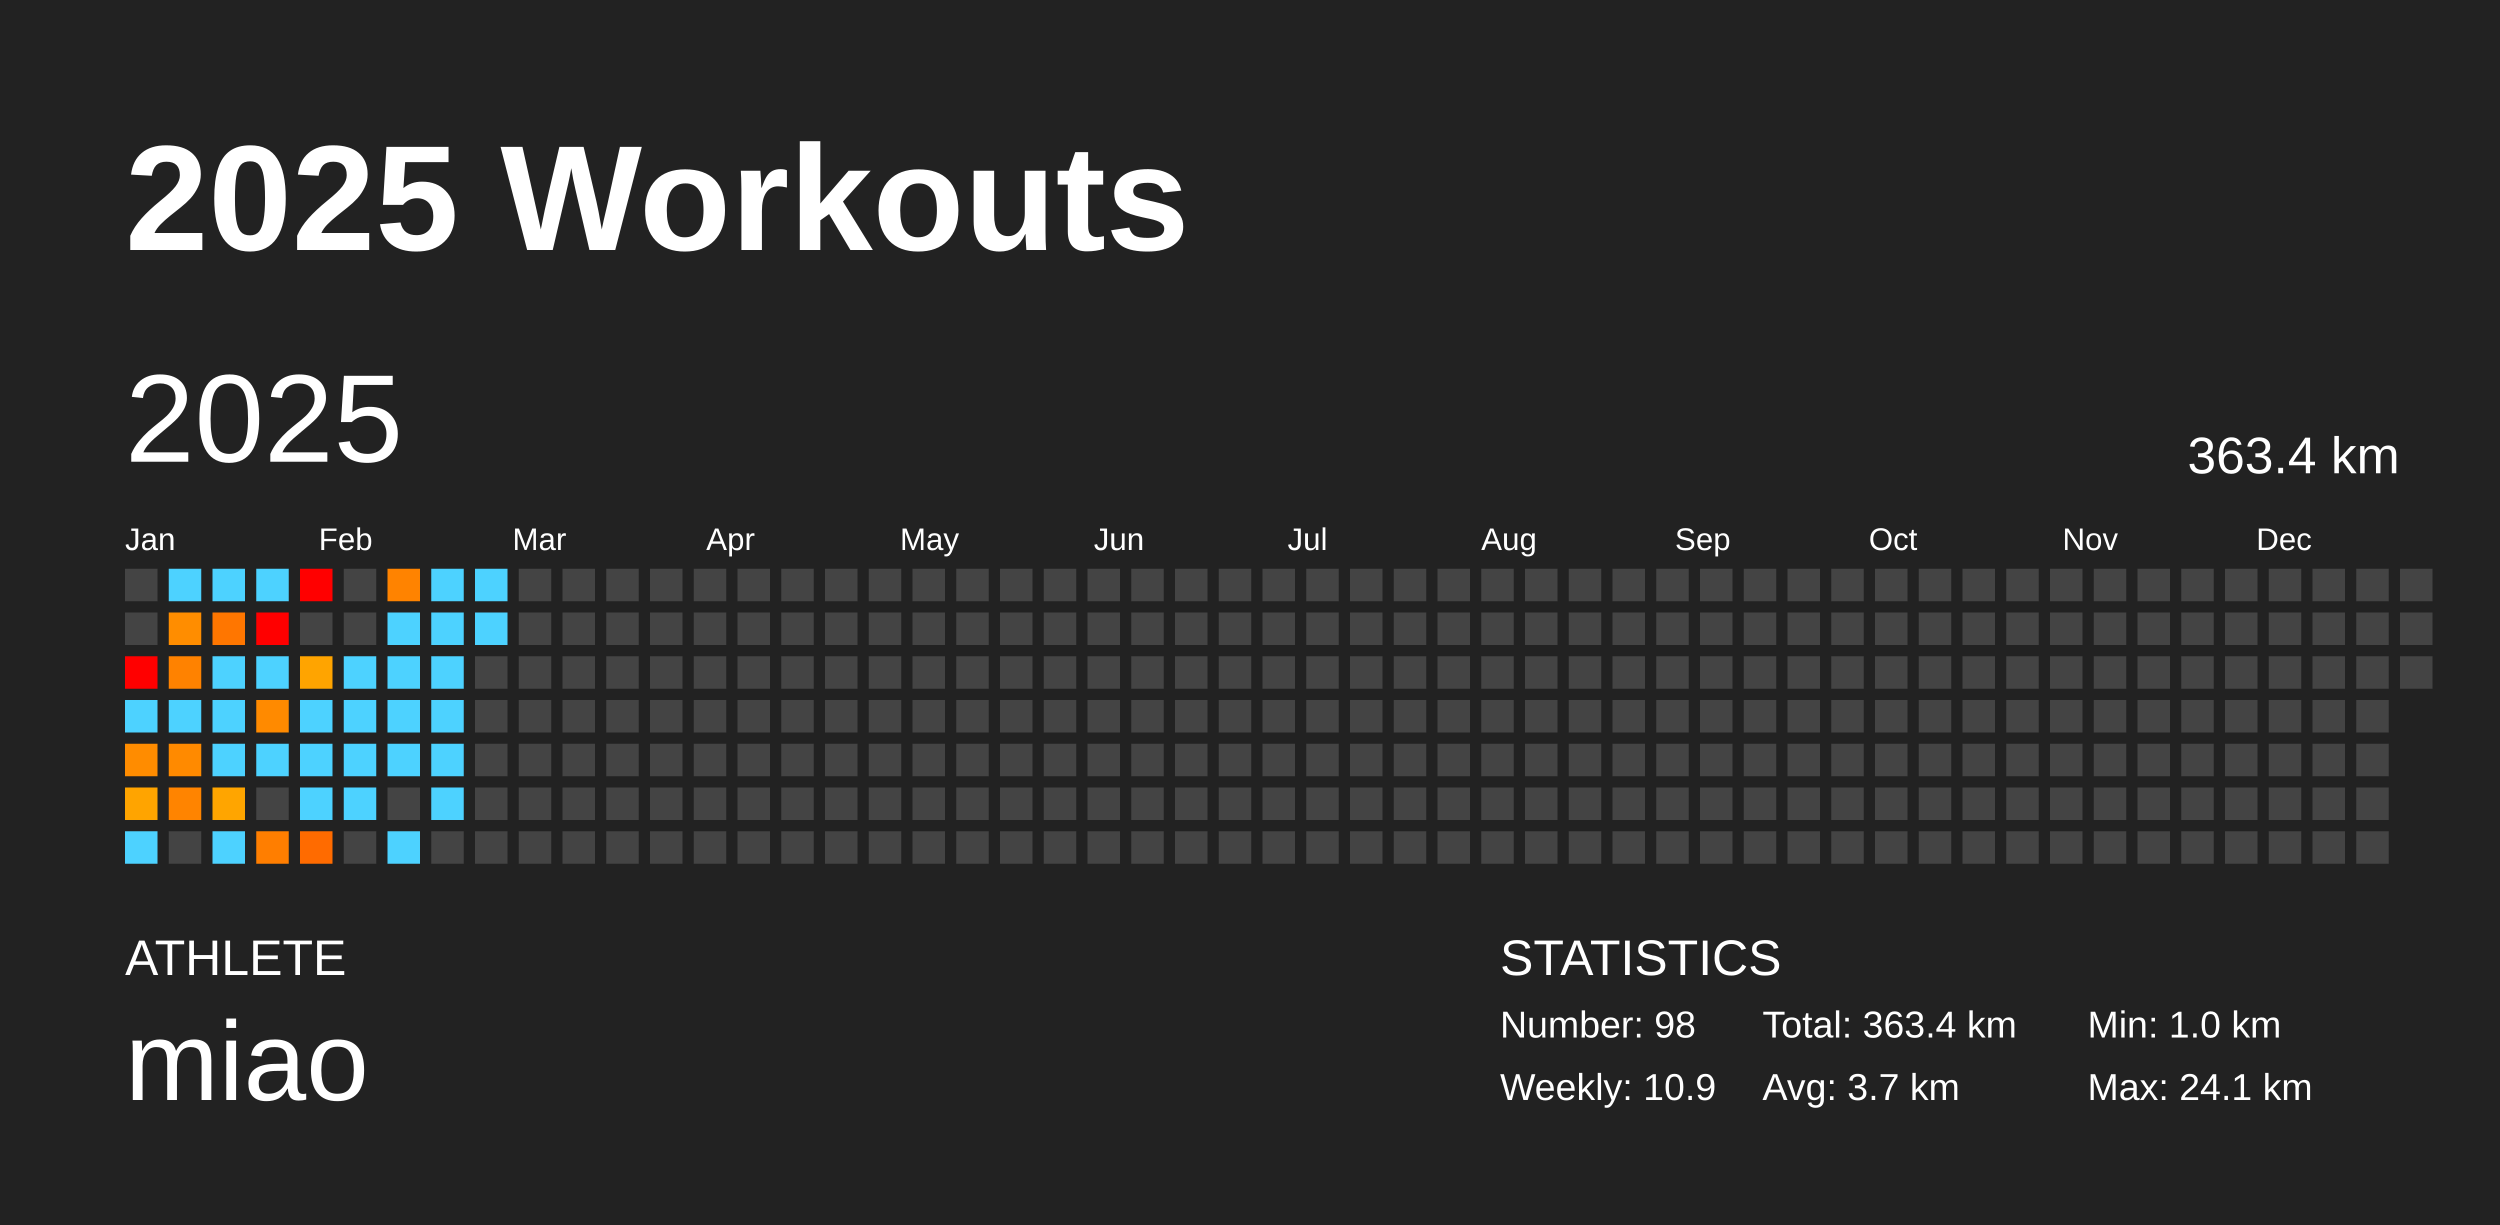
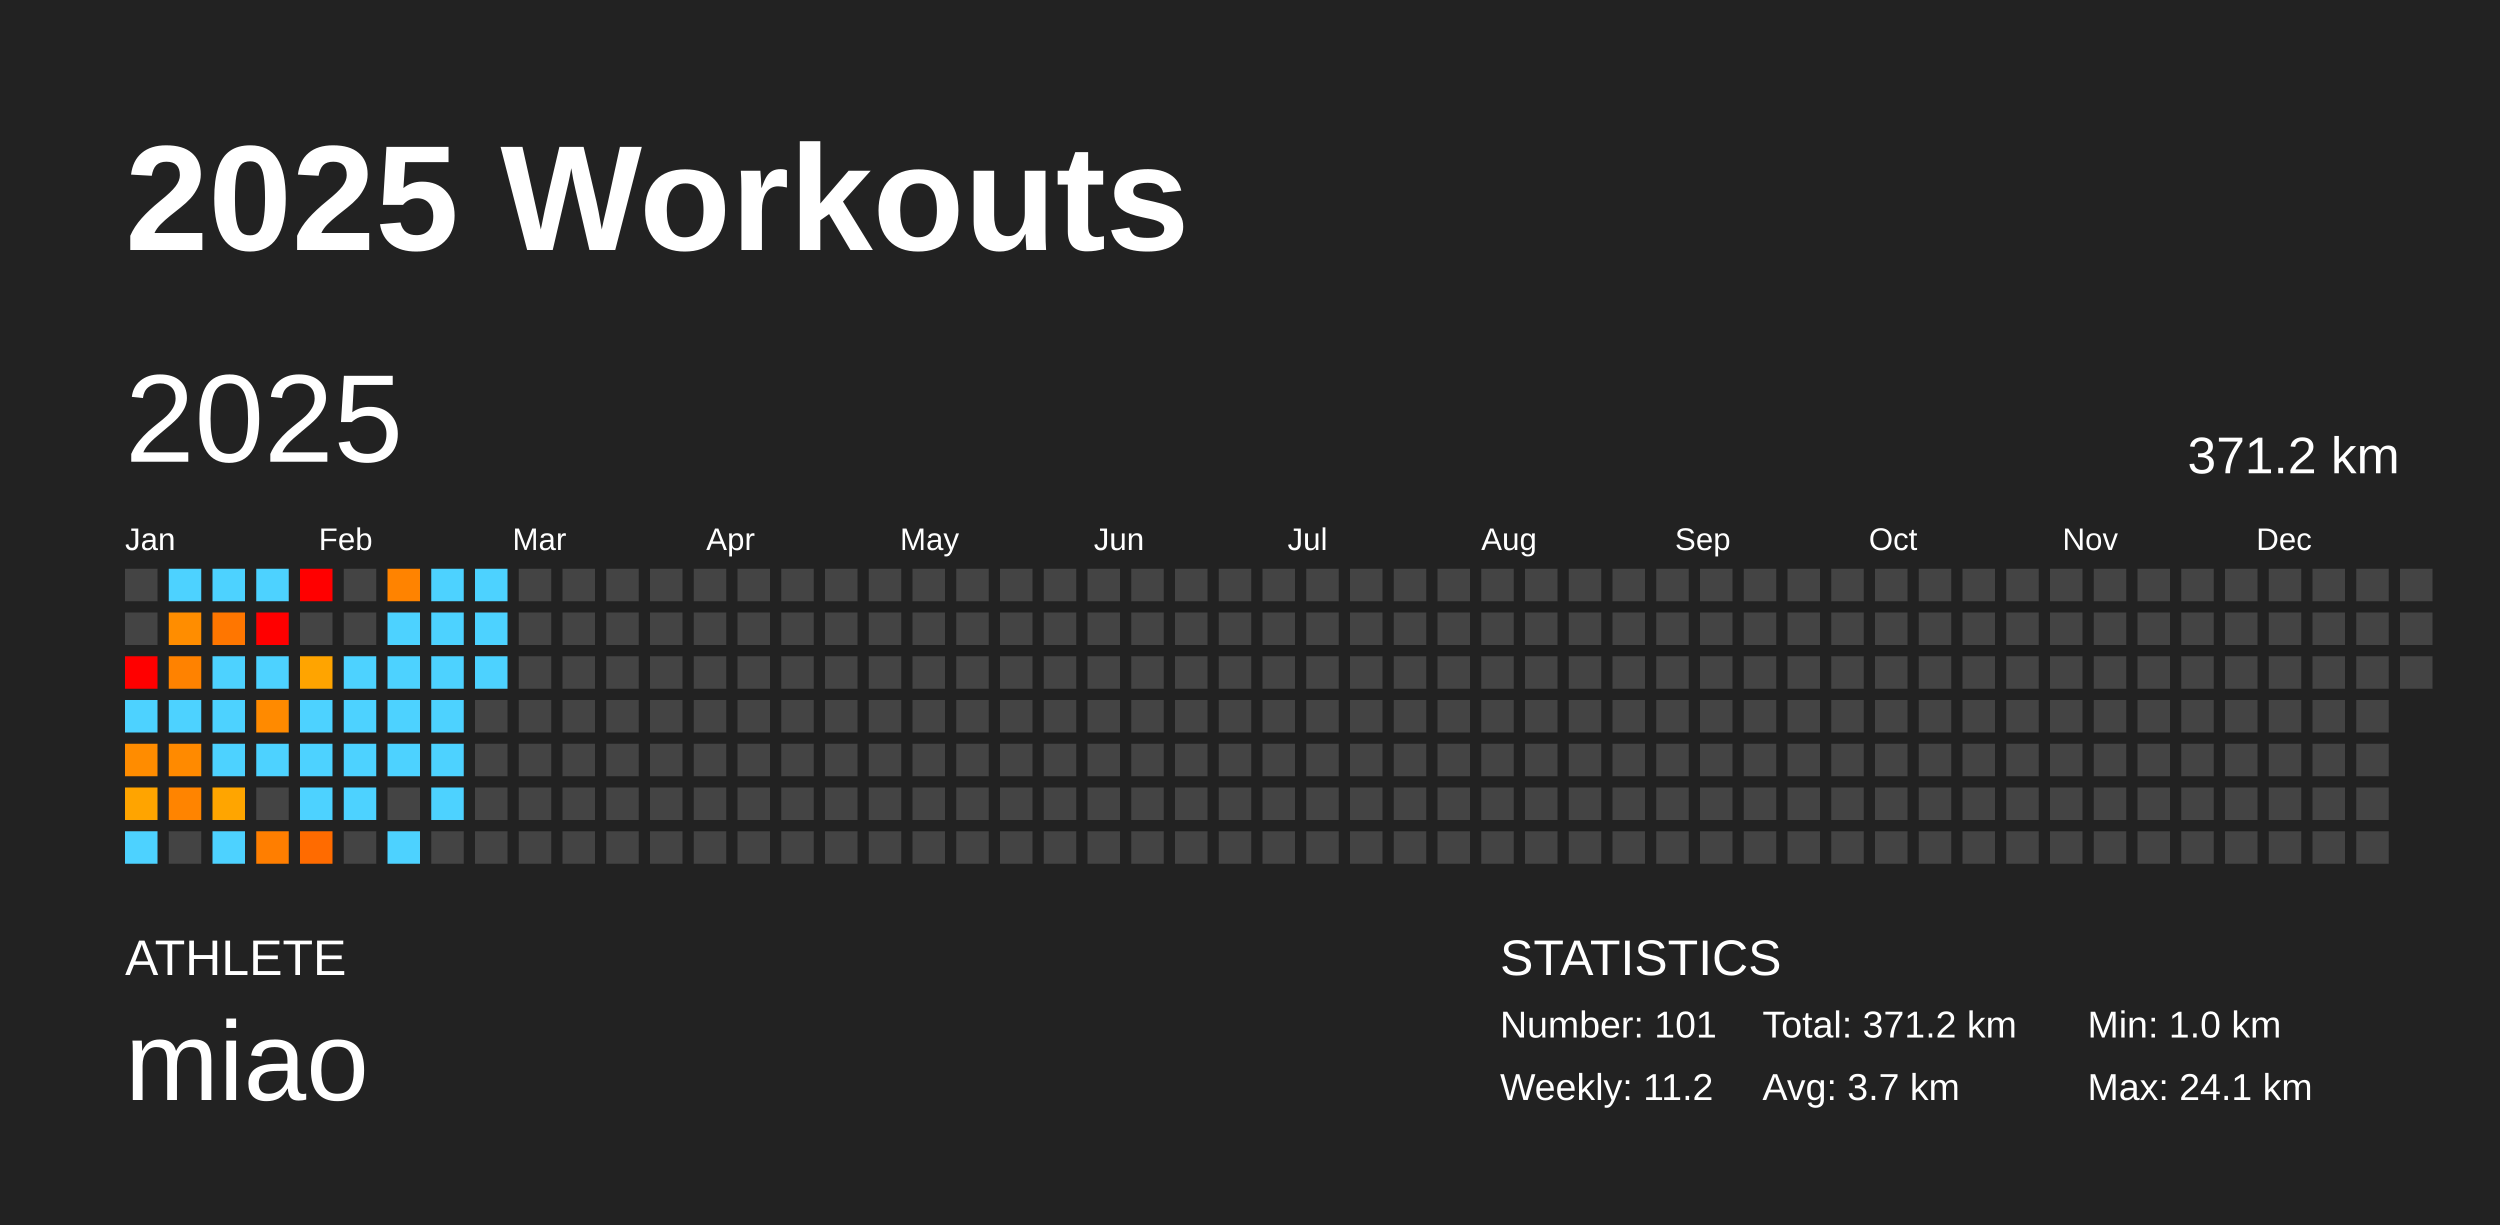
<svg xmlns="http://www.w3.org/2000/svg" baseProfile="full" height="98mm" version="1.1" viewBox="0,0,200,98" width="200mm">
  <defs />
  <rect fill="#222222" height="98" width="200" x="0" y="0" />
  <text fill="#FFFFFF" style="font-size:12px; font-family:Arial; font-weight:bold;" x="10" y="20">2025 Workouts</text>
  <text fill="#FFFFFF" style="font-size:4px; font-family:Arial" x="10" y="78">ATHLETE</text>
  <text fill="#FFFFFF" style="font-size:9px; font-family:Arial" x="10" y="88">miao</text>
  <text fill="#FFFFFF" style="font-size:4px; font-family:Arial" x="120" y="78">STATISTICS</text>
-   <text fill="#FFFFFF" style="font-size:3px; font-family:Arial" x="120" y="83">Number: 98</text>
-   <text fill="#FFFFFF" style="font-size:3px; font-family:Arial" x="120" y="88">Weekly: 10.9</text>
-   <text fill="#FFFFFF" style="font-size:3px; font-family:Arial" x="141" y="83">Total: 363.4 km</text>
+   <text fill="#FFFFFF" style="font-size:3px; font-family:Arial" x="120" y="83">Number: 101</text>
+   <text fill="#FFFFFF" style="font-size:3px; font-family:Arial" x="120" y="88">Weekly: 11.2</text>
+   <text fill="#FFFFFF" style="font-size:3px; font-family:Arial" x="141" y="83">Total: 371.2 km</text>
  <text fill="#FFFFFF" style="font-size:3px; font-family:Arial" x="141" y="88">Avg: 3.7 km</text>
  <text fill="#FFFFFF" style="font-size:3px; font-family:Arial" x="167" y="83">Min: 1.0 km</text>
  <text fill="#FFFFFF" style="font-size:3px; font-family:Arial" x="167" y="88">Max: 24.1 km</text>
  <text dominant-baseline="hanging" fill="#FFFFFF" style="font-size:10.0px; font-family:Arial;" x="10" y="30">2025</text>
-   <text dominant-baseline="hanging" fill="#FFFFFF" style="font-size:4.125px; font-family:Arial;" x="175" y="35">363.4 km</text>
+   <text dominant-baseline="hanging" fill="#FFFFFF" style="font-size:4.125px; font-family:Arial;" x="175" y="35">371.2 km</text>
  <text fill="#FFFFFF" style="font-size:2.5px; font-family:Arial" x="10.0" y="44">Jan</text>
  <text fill="#FFFFFF" style="font-size:2.5px; font-family:Arial" x="25.5" y="44">Feb</text>
  <text fill="#FFFFFF" style="font-size:2.5px; font-family:Arial" x="41.0" y="44">Mar</text>
  <text fill="#FFFFFF" style="font-size:2.5px; font-family:Arial" x="56.5" y="44">Apr</text>
  <text fill="#FFFFFF" style="font-size:2.5px; font-family:Arial" x="72.0" y="44">May</text>
  <text fill="#FFFFFF" style="font-size:2.5px; font-family:Arial" x="87.5" y="44">Jun</text>
  <text fill="#FFFFFF" style="font-size:2.5px; font-family:Arial" x="103.0" y="44">Jul</text>
  <text fill="#FFFFFF" style="font-size:2.5px; font-family:Arial" x="118.5" y="44">Aug</text>
  <text fill="#FFFFFF" style="font-size:2.5px; font-family:Arial" x="134.0" y="44">Sep</text>
  <text fill="#FFFFFF" style="font-size:2.5px; font-family:Arial" x="149.5" y="44">Oct</text>
  <text fill="#FFFFFF" style="font-size:2.5px; font-family:Arial" x="165.0" y="44">Nov</text>
  <text fill="#FFFFFF" style="font-size:2.5px; font-family:Arial" x="180.5" y="44">Dec</text>
  <rect fill="#444444" height="2.6" width="2.6" x="10.0" y="45.5" />
  <rect fill="#444444" height="2.6" width="2.6" x="10.0" y="49.0" />
  <rect fill="red" height="2.6" width="2.6" x="10.0" y="52.5" />
  <rect fill="#4dd2ff" height="2.6" width="2.6" x="10.0" y="56.0" />
  <rect fill="#ff8c00" height="2.6" width="2.6" x="10.0" y="59.5" />
  <rect fill="#ffa400" height="2.6" width="2.6" x="10.0" y="63.0" />
  <rect fill="#4dd2ff" height="2.6" width="2.6" x="10.0" y="66.5" />
  <rect fill="#4dd2ff" height="2.6" width="2.6" x="13.5" y="45.5" />
  <rect fill="#ff8d00" height="2.6" width="2.6" x="13.5" y="49.0" />
  <rect fill="#ff8200" height="2.6" width="2.6" x="13.5" y="52.5" />
  <rect fill="#4dd2ff" height="2.6" width="2.6" x="13.5" y="56.0" />
  <rect fill="#ff8a00" height="2.6" width="2.6" x="13.5" y="59.5" />
  <rect fill="#ff8400" height="2.6" width="2.6" x="13.5" y="63.0" />
  <rect fill="#444444" height="2.6" width="2.6" x="13.5" y="66.5" />
  <rect fill="#4dd2ff" height="2.6" width="2.6" x="17.0" y="45.5" />
  <rect fill="#ff7600" height="2.6" width="2.6" x="17.0" y="49.0" />
  <rect fill="#4dd2ff" height="2.6" width="2.6" x="17.0" y="52.5" />
  <rect fill="#4dd2ff" height="2.6" width="2.6" x="17.0" y="56.0" />
  <rect fill="#4dd2ff" height="2.6" width="2.6" x="17.0" y="59.5" />
  <rect fill="#ffa500" height="2.6" width="2.6" x="17.0" y="63.0" />
  <rect fill="#4dd2ff" height="2.6" width="2.6" x="17.0" y="66.5" />
  <rect fill="#4dd2ff" height="2.6" width="2.6" x="20.5" y="45.5" />
  <rect fill="red" height="2.6" width="2.6" x="20.5" y="49.0" />
  <rect fill="#4dd2ff" height="2.6" width="2.6" x="20.5" y="52.5" />
  <rect fill="#ff8a00" height="2.6" width="2.6" x="20.5" y="56.0" />
  <rect fill="#4dd2ff" height="2.6" width="2.6" x="20.5" y="59.5" />
  <rect fill="#444444" height="2.6" width="2.6" x="20.5" y="63.0" />
  <rect fill="#ff7e00" height="2.6" width="2.6" x="20.5" y="66.5" />
  <rect fill="red" height="2.6" width="2.6" x="24.0" y="45.5" />
  <rect fill="#444444" height="2.6" width="2.6" x="24.0" y="49.0" />
  <rect fill="#ffa400" height="2.6" width="2.6" x="24.0" y="52.5" />
  <rect fill="#4dd2ff" height="2.6" width="2.6" x="24.0" y="56.0" />
  <rect fill="#4dd2ff" height="2.6" width="2.6" x="24.0" y="59.5" />
  <rect fill="#4dd2ff" height="2.6" width="2.6" x="24.0" y="63.0" />
  <rect fill="#ff6b00" height="2.6" width="2.6" x="24.0" y="66.5" />
  <rect fill="#444444" height="2.6" width="2.6" x="27.5" y="45.5" />
  <rect fill="#444444" height="2.6" width="2.6" x="27.5" y="49.0" />
  <rect fill="#4dd2ff" height="2.6" width="2.6" x="27.5" y="52.5" />
  <rect fill="#4dd2ff" height="2.6" width="2.6" x="27.5" y="56.0" />
  <rect fill="#4dd2ff" height="2.6" width="2.6" x="27.5" y="59.5" />
  <rect fill="#4dd2ff" height="2.6" width="2.6" x="27.5" y="63.0" />
  <rect fill="#444444" height="2.6" width="2.6" x="27.5" y="66.5" />
  <rect fill="#ff8300" height="2.6" width="2.6" x="31.0" y="45.5" />
  <rect fill="#4dd2ff" height="2.6" width="2.6" x="31.0" y="49.0" />
  <rect fill="#4dd2ff" height="2.6" width="2.6" x="31.0" y="52.5" />
  <rect fill="#4dd2ff" height="2.6" width="2.6" x="31.0" y="56.0" />
  <rect fill="#4dd2ff" height="2.6" width="2.6" x="31.0" y="59.5" />
  <rect fill="#444444" height="2.6" width="2.6" x="31.0" y="63.0" />
  <rect fill="#4dd2ff" height="2.6" width="2.6" x="31.0" y="66.5" />
  <rect fill="#4dd2ff" height="2.6" width="2.6" x="34.5" y="45.5" />
  <rect fill="#4dd2ff" height="2.6" width="2.6" x="34.5" y="49.0" />
  <rect fill="#4dd2ff" height="2.6" width="2.6" x="34.5" y="52.5" />
  <rect fill="#4dd2ff" height="2.6" width="2.6" x="34.5" y="56.0" />
  <rect fill="#4dd2ff" height="2.6" width="2.6" x="34.5" y="59.5" />
  <rect fill="#4dd2ff" height="2.6" width="2.6" x="34.5" y="63.0" />
  <rect fill="#444444" height="2.6" width="2.6" x="34.5" y="66.5" />
  <rect fill="#4dd2ff" height="2.6" width="2.6" x="38.0" y="45.5" />
  <rect fill="#4dd2ff" height="2.6" width="2.6" x="38.0" y="49.0" />
-   <rect fill="#444444" height="2.6" width="2.6" x="38.0" y="52.5" />
+   <rect fill="#4dd2ff" height="2.6" width="2.6" x="38.0" y="52.5" />
  <rect fill="#444444" height="2.6" width="2.6" x="38.0" y="56.0" />
  <rect fill="#444444" height="2.6" width="2.6" x="38.0" y="59.5" />
  <rect fill="#444444" height="2.6" width="2.6" x="38.0" y="63.0" />
  <rect fill="#444444" height="2.6" width="2.6" x="38.0" y="66.5" />
  <rect fill="#444444" height="2.6" width="2.6" x="41.5" y="45.5" />
  <rect fill="#444444" height="2.6" width="2.6" x="41.5" y="49.0" />
  <rect fill="#444444" height="2.6" width="2.6" x="41.5" y="52.5" />
  <rect fill="#444444" height="2.6" width="2.6" x="41.5" y="56.0" />
  <rect fill="#444444" height="2.6" width="2.6" x="41.5" y="59.5" />
  <rect fill="#444444" height="2.6" width="2.6" x="41.5" y="63.0" />
  <rect fill="#444444" height="2.6" width="2.6" x="41.5" y="66.5" />
  <rect fill="#444444" height="2.6" width="2.6" x="45.0" y="45.5" />
  <rect fill="#444444" height="2.6" width="2.6" x="45.0" y="49.0" />
  <rect fill="#444444" height="2.6" width="2.6" x="45.0" y="52.5" />
  <rect fill="#444444" height="2.6" width="2.6" x="45.0" y="56.0" />
  <rect fill="#444444" height="2.6" width="2.6" x="45.0" y="59.5" />
  <rect fill="#444444" height="2.6" width="2.6" x="45.0" y="63.0" />
  <rect fill="#444444" height="2.6" width="2.6" x="45.0" y="66.5" />
  <rect fill="#444444" height="2.6" width="2.6" x="48.5" y="45.5" />
  <rect fill="#444444" height="2.6" width="2.6" x="48.5" y="49.0" />
  <rect fill="#444444" height="2.6" width="2.6" x="48.5" y="52.5" />
  <rect fill="#444444" height="2.6" width="2.6" x="48.5" y="56.0" />
  <rect fill="#444444" height="2.6" width="2.6" x="48.5" y="59.5" />
  <rect fill="#444444" height="2.6" width="2.6" x="48.5" y="63.0" />
  <rect fill="#444444" height="2.6" width="2.6" x="48.5" y="66.5" />
  <rect fill="#444444" height="2.6" width="2.6" x="52.0" y="45.5" />
  <rect fill="#444444" height="2.6" width="2.6" x="52.0" y="49.0" />
  <rect fill="#444444" height="2.6" width="2.6" x="52.0" y="52.5" />
  <rect fill="#444444" height="2.6" width="2.6" x="52.0" y="56.0" />
  <rect fill="#444444" height="2.6" width="2.6" x="52.0" y="59.5" />
  <rect fill="#444444" height="2.6" width="2.6" x="52.0" y="63.0" />
  <rect fill="#444444" height="2.6" width="2.6" x="52.0" y="66.5" />
  <rect fill="#444444" height="2.6" width="2.6" x="55.5" y="45.5" />
  <rect fill="#444444" height="2.6" width="2.6" x="55.5" y="49.0" />
  <rect fill="#444444" height="2.6" width="2.6" x="55.5" y="52.5" />
  <rect fill="#444444" height="2.6" width="2.6" x="55.5" y="56.0" />
  <rect fill="#444444" height="2.6" width="2.6" x="55.5" y="59.5" />
  <rect fill="#444444" height="2.6" width="2.6" x="55.5" y="63.0" />
  <rect fill="#444444" height="2.6" width="2.6" x="55.5" y="66.5" />
  <rect fill="#444444" height="2.6" width="2.6" x="59.0" y="45.5" />
  <rect fill="#444444" height="2.6" width="2.6" x="59.0" y="49.0" />
  <rect fill="#444444" height="2.6" width="2.6" x="59.0" y="52.5" />
  <rect fill="#444444" height="2.6" width="2.6" x="59.0" y="56.0" />
  <rect fill="#444444" height="2.6" width="2.6" x="59.0" y="59.5" />
  <rect fill="#444444" height="2.6" width="2.6" x="59.0" y="63.0" />
  <rect fill="#444444" height="2.6" width="2.6" x="59.0" y="66.5" />
  <rect fill="#444444" height="2.6" width="2.6" x="62.5" y="45.5" />
  <rect fill="#444444" height="2.6" width="2.6" x="62.5" y="49.0" />
  <rect fill="#444444" height="2.6" width="2.6" x="62.5" y="52.5" />
  <rect fill="#444444" height="2.6" width="2.6" x="62.5" y="56.0" />
  <rect fill="#444444" height="2.6" width="2.6" x="62.5" y="59.5" />
  <rect fill="#444444" height="2.6" width="2.6" x="62.5" y="63.0" />
  <rect fill="#444444" height="2.6" width="2.6" x="62.5" y="66.5" />
  <rect fill="#444444" height="2.6" width="2.6" x="66.0" y="45.5" />
  <rect fill="#444444" height="2.6" width="2.6" x="66.0" y="49.0" />
  <rect fill="#444444" height="2.6" width="2.6" x="66.0" y="52.5" />
  <rect fill="#444444" height="2.6" width="2.6" x="66.0" y="56.0" />
  <rect fill="#444444" height="2.6" width="2.6" x="66.0" y="59.5" />
  <rect fill="#444444" height="2.6" width="2.6" x="66.0" y="63.0" />
  <rect fill="#444444" height="2.6" width="2.6" x="66.0" y="66.5" />
  <rect fill="#444444" height="2.6" width="2.6" x="69.5" y="45.5" />
  <rect fill="#444444" height="2.6" width="2.6" x="69.5" y="49.0" />
  <rect fill="#444444" height="2.6" width="2.6" x="69.5" y="52.5" />
  <rect fill="#444444" height="2.6" width="2.6" x="69.5" y="56.0" />
  <rect fill="#444444" height="2.6" width="2.6" x="69.5" y="59.5" />
  <rect fill="#444444" height="2.6" width="2.6" x="69.5" y="63.0" />
  <rect fill="#444444" height="2.6" width="2.6" x="69.5" y="66.5" />
  <rect fill="#444444" height="2.6" width="2.6" x="73.0" y="45.5" />
  <rect fill="#444444" height="2.6" width="2.6" x="73.0" y="49.0" />
  <rect fill="#444444" height="2.6" width="2.6" x="73.0" y="52.5" />
  <rect fill="#444444" height="2.6" width="2.6" x="73.0" y="56.0" />
  <rect fill="#444444" height="2.6" width="2.6" x="73.0" y="59.5" />
  <rect fill="#444444" height="2.6" width="2.6" x="73.0" y="63.0" />
  <rect fill="#444444" height="2.6" width="2.6" x="73.0" y="66.5" />
  <rect fill="#444444" height="2.6" width="2.6" x="76.5" y="45.5" />
  <rect fill="#444444" height="2.6" width="2.6" x="76.5" y="49.0" />
  <rect fill="#444444" height="2.6" width="2.6" x="76.5" y="52.5" />
  <rect fill="#444444" height="2.6" width="2.6" x="76.5" y="56.0" />
  <rect fill="#444444" height="2.6" width="2.6" x="76.5" y="59.5" />
  <rect fill="#444444" height="2.6" width="2.6" x="76.5" y="63.0" />
  <rect fill="#444444" height="2.6" width="2.6" x="76.5" y="66.5" />
  <rect fill="#444444" height="2.6" width="2.6" x="80.0" y="45.5" />
  <rect fill="#444444" height="2.6" width="2.6" x="80.0" y="49.0" />
  <rect fill="#444444" height="2.6" width="2.6" x="80.0" y="52.5" />
  <rect fill="#444444" height="2.6" width="2.6" x="80.0" y="56.0" />
  <rect fill="#444444" height="2.6" width="2.6" x="80.0" y="59.5" />
  <rect fill="#444444" height="2.6" width="2.6" x="80.0" y="63.0" />
  <rect fill="#444444" height="2.6" width="2.6" x="80.0" y="66.5" />
  <rect fill="#444444" height="2.6" width="2.6" x="83.5" y="45.5" />
  <rect fill="#444444" height="2.6" width="2.6" x="83.5" y="49.0" />
  <rect fill="#444444" height="2.6" width="2.6" x="83.5" y="52.5" />
  <rect fill="#444444" height="2.6" width="2.6" x="83.5" y="56.0" />
  <rect fill="#444444" height="2.6" width="2.6" x="83.5" y="59.5" />
  <rect fill="#444444" height="2.6" width="2.6" x="83.5" y="63.0" />
  <rect fill="#444444" height="2.6" width="2.6" x="83.5" y="66.5" />
  <rect fill="#444444" height="2.6" width="2.6" x="87.0" y="45.5" />
  <rect fill="#444444" height="2.6" width="2.6" x="87.0" y="49.0" />
  <rect fill="#444444" height="2.6" width="2.6" x="87.0" y="52.5" />
  <rect fill="#444444" height="2.6" width="2.6" x="87.0" y="56.0" />
  <rect fill="#444444" height="2.6" width="2.6" x="87.0" y="59.5" />
  <rect fill="#444444" height="2.6" width="2.6" x="87.0" y="63.0" />
  <rect fill="#444444" height="2.6" width="2.6" x="87.0" y="66.5" />
  <rect fill="#444444" height="2.6" width="2.6" x="90.5" y="45.5" />
  <rect fill="#444444" height="2.6" width="2.6" x="90.5" y="49.0" />
  <rect fill="#444444" height="2.6" width="2.6" x="90.5" y="52.5" />
  <rect fill="#444444" height="2.6" width="2.6" x="90.5" y="56.0" />
  <rect fill="#444444" height="2.6" width="2.6" x="90.5" y="59.5" />
  <rect fill="#444444" height="2.6" width="2.6" x="90.5" y="63.0" />
  <rect fill="#444444" height="2.6" width="2.6" x="90.5" y="66.5" />
  <rect fill="#444444" height="2.6" width="2.6" x="94.0" y="45.5" />
  <rect fill="#444444" height="2.6" width="2.6" x="94.0" y="49.0" />
  <rect fill="#444444" height="2.6" width="2.6" x="94.0" y="52.5" />
  <rect fill="#444444" height="2.6" width="2.6" x="94.0" y="56.0" />
  <rect fill="#444444" height="2.6" width="2.6" x="94.0" y="59.5" />
  <rect fill="#444444" height="2.6" width="2.6" x="94.0" y="63.0" />
  <rect fill="#444444" height="2.6" width="2.6" x="94.0" y="66.5" />
  <rect fill="#444444" height="2.6" width="2.6" x="97.5" y="45.5" />
  <rect fill="#444444" height="2.6" width="2.6" x="97.5" y="49.0" />
  <rect fill="#444444" height="2.6" width="2.6" x="97.5" y="52.5" />
  <rect fill="#444444" height="2.6" width="2.6" x="97.5" y="56.0" />
  <rect fill="#444444" height="2.6" width="2.6" x="97.5" y="59.5" />
  <rect fill="#444444" height="2.6" width="2.6" x="97.5" y="63.0" />
  <rect fill="#444444" height="2.6" width="2.6" x="97.5" y="66.5" />
  <rect fill="#444444" height="2.6" width="2.6" x="101.0" y="45.5" />
  <rect fill="#444444" height="2.6" width="2.6" x="101.0" y="49.0" />
  <rect fill="#444444" height="2.6" width="2.6" x="101.0" y="52.5" />
  <rect fill="#444444" height="2.6" width="2.6" x="101.0" y="56.0" />
  <rect fill="#444444" height="2.6" width="2.6" x="101.0" y="59.5" />
  <rect fill="#444444" height="2.6" width="2.6" x="101.0" y="63.0" />
  <rect fill="#444444" height="2.6" width="2.6" x="101.0" y="66.5" />
  <rect fill="#444444" height="2.6" width="2.6" x="104.5" y="45.5" />
  <rect fill="#444444" height="2.6" width="2.6" x="104.5" y="49.0" />
  <rect fill="#444444" height="2.6" width="2.6" x="104.5" y="52.5" />
  <rect fill="#444444" height="2.6" width="2.6" x="104.5" y="56.0" />
  <rect fill="#444444" height="2.6" width="2.6" x="104.5" y="59.5" />
  <rect fill="#444444" height="2.6" width="2.6" x="104.5" y="63.0" />
  <rect fill="#444444" height="2.6" width="2.6" x="104.5" y="66.5" />
  <rect fill="#444444" height="2.6" width="2.6" x="108.0" y="45.5" />
  <rect fill="#444444" height="2.6" width="2.6" x="108.0" y="49.0" />
  <rect fill="#444444" height="2.6" width="2.6" x="108.0" y="52.5" />
  <rect fill="#444444" height="2.6" width="2.6" x="108.0" y="56.0" />
  <rect fill="#444444" height="2.6" width="2.6" x="108.0" y="59.5" />
  <rect fill="#444444" height="2.6" width="2.6" x="108.0" y="63.0" />
  <rect fill="#444444" height="2.6" width="2.6" x="108.0" y="66.5" />
  <rect fill="#444444" height="2.6" width="2.6" x="111.5" y="45.5" />
  <rect fill="#444444" height="2.6" width="2.6" x="111.5" y="49.0" />
  <rect fill="#444444" height="2.6" width="2.6" x="111.5" y="52.5" />
  <rect fill="#444444" height="2.6" width="2.6" x="111.5" y="56.0" />
  <rect fill="#444444" height="2.6" width="2.6" x="111.5" y="59.5" />
  <rect fill="#444444" height="2.6" width="2.6" x="111.5" y="63.0" />
  <rect fill="#444444" height="2.6" width="2.6" x="111.5" y="66.5" />
  <rect fill="#444444" height="2.6" width="2.6" x="115.0" y="45.5" />
  <rect fill="#444444" height="2.6" width="2.6" x="115.0" y="49.0" />
  <rect fill="#444444" height="2.6" width="2.6" x="115.0" y="52.5" />
  <rect fill="#444444" height="2.6" width="2.6" x="115.0" y="56.0" />
  <rect fill="#444444" height="2.6" width="2.6" x="115.0" y="59.5" />
  <rect fill="#444444" height="2.6" width="2.6" x="115.0" y="63.0" />
  <rect fill="#444444" height="2.6" width="2.6" x="115.0" y="66.5" />
  <rect fill="#444444" height="2.6" width="2.6" x="118.5" y="45.5" />
  <rect fill="#444444" height="2.6" width="2.6" x="118.5" y="49.0" />
  <rect fill="#444444" height="2.6" width="2.6" x="118.5" y="52.5" />
  <rect fill="#444444" height="2.6" width="2.6" x="118.5" y="56.0" />
  <rect fill="#444444" height="2.6" width="2.6" x="118.5" y="59.5" />
  <rect fill="#444444" height="2.6" width="2.6" x="118.5" y="63.0" />
  <rect fill="#444444" height="2.6" width="2.6" x="118.5" y="66.5" />
  <rect fill="#444444" height="2.6" width="2.6" x="122.0" y="45.5" />
  <rect fill="#444444" height="2.6" width="2.6" x="122.0" y="49.0" />
  <rect fill="#444444" height="2.6" width="2.6" x="122.0" y="52.5" />
  <rect fill="#444444" height="2.6" width="2.6" x="122.0" y="56.0" />
  <rect fill="#444444" height="2.6" width="2.6" x="122.0" y="59.5" />
  <rect fill="#444444" height="2.6" width="2.6" x="122.0" y="63.0" />
  <rect fill="#444444" height="2.6" width="2.6" x="122.0" y="66.5" />
  <rect fill="#444444" height="2.6" width="2.6" x="125.5" y="45.5" />
  <rect fill="#444444" height="2.6" width="2.6" x="125.5" y="49.0" />
  <rect fill="#444444" height="2.6" width="2.6" x="125.5" y="52.5" />
  <rect fill="#444444" height="2.6" width="2.6" x="125.5" y="56.0" />
  <rect fill="#444444" height="2.6" width="2.6" x="125.5" y="59.5" />
  <rect fill="#444444" height="2.6" width="2.6" x="125.5" y="63.0" />
  <rect fill="#444444" height="2.6" width="2.6" x="125.5" y="66.5" />
  <rect fill="#444444" height="2.6" width="2.6" x="129.0" y="45.5" />
  <rect fill="#444444" height="2.6" width="2.6" x="129.0" y="49.0" />
  <rect fill="#444444" height="2.6" width="2.6" x="129.0" y="52.5" />
  <rect fill="#444444" height="2.6" width="2.6" x="129.0" y="56.0" />
  <rect fill="#444444" height="2.6" width="2.6" x="129.0" y="59.5" />
  <rect fill="#444444" height="2.6" width="2.6" x="129.0" y="63.0" />
  <rect fill="#444444" height="2.6" width="2.6" x="129.0" y="66.5" />
  <rect fill="#444444" height="2.6" width="2.6" x="132.5" y="45.5" />
  <rect fill="#444444" height="2.6" width="2.6" x="132.5" y="49.0" />
  <rect fill="#444444" height="2.6" width="2.6" x="132.5" y="52.5" />
  <rect fill="#444444" height="2.6" width="2.6" x="132.5" y="56.0" />
  <rect fill="#444444" height="2.6" width="2.6" x="132.5" y="59.5" />
  <rect fill="#444444" height="2.6" width="2.6" x="132.5" y="63.0" />
  <rect fill="#444444" height="2.6" width="2.6" x="132.5" y="66.5" />
  <rect fill="#444444" height="2.6" width="2.6" x="136.0" y="45.5" />
  <rect fill="#444444" height="2.6" width="2.6" x="136.0" y="49.0" />
  <rect fill="#444444" height="2.6" width="2.6" x="136.0" y="52.5" />
  <rect fill="#444444" height="2.6" width="2.6" x="136.0" y="56.0" />
  <rect fill="#444444" height="2.6" width="2.6" x="136.0" y="59.5" />
  <rect fill="#444444" height="2.6" width="2.6" x="136.0" y="63.0" />
  <rect fill="#444444" height="2.6" width="2.6" x="136.0" y="66.5" />
  <rect fill="#444444" height="2.6" width="2.6" x="139.5" y="45.5" />
  <rect fill="#444444" height="2.6" width="2.6" x="139.5" y="49.0" />
  <rect fill="#444444" height="2.6" width="2.6" x="139.5" y="52.5" />
  <rect fill="#444444" height="2.6" width="2.6" x="139.5" y="56.0" />
  <rect fill="#444444" height="2.6" width="2.6" x="139.5" y="59.5" />
  <rect fill="#444444" height="2.6" width="2.6" x="139.5" y="63.0" />
  <rect fill="#444444" height="2.6" width="2.6" x="139.5" y="66.5" />
  <rect fill="#444444" height="2.6" width="2.6" x="143.0" y="45.5" />
  <rect fill="#444444" height="2.6" width="2.6" x="143.0" y="49.0" />
  <rect fill="#444444" height="2.6" width="2.6" x="143.0" y="52.5" />
  <rect fill="#444444" height="2.6" width="2.6" x="143.0" y="56.0" />
  <rect fill="#444444" height="2.6" width="2.6" x="143.0" y="59.5" />
  <rect fill="#444444" height="2.6" width="2.6" x="143.0" y="63.0" />
  <rect fill="#444444" height="2.6" width="2.6" x="143.0" y="66.5" />
  <rect fill="#444444" height="2.6" width="2.6" x="146.5" y="45.5" />
  <rect fill="#444444" height="2.6" width="2.6" x="146.5" y="49.0" />
  <rect fill="#444444" height="2.6" width="2.6" x="146.5" y="52.5" />
  <rect fill="#444444" height="2.6" width="2.6" x="146.5" y="56.0" />
  <rect fill="#444444" height="2.6" width="2.6" x="146.5" y="59.5" />
  <rect fill="#444444" height="2.6" width="2.6" x="146.5" y="63.0" />
  <rect fill="#444444" height="2.6" width="2.6" x="146.5" y="66.5" />
  <rect fill="#444444" height="2.6" width="2.6" x="150.0" y="45.5" />
  <rect fill="#444444" height="2.6" width="2.6" x="150.0" y="49.0" />
  <rect fill="#444444" height="2.6" width="2.6" x="150.0" y="52.5" />
  <rect fill="#444444" height="2.6" width="2.6" x="150.0" y="56.0" />
  <rect fill="#444444" height="2.6" width="2.6" x="150.0" y="59.5" />
  <rect fill="#444444" height="2.6" width="2.6" x="150.0" y="63.0" />
  <rect fill="#444444" height="2.6" width="2.6" x="150.0" y="66.5" />
  <rect fill="#444444" height="2.6" width="2.6" x="153.5" y="45.5" />
  <rect fill="#444444" height="2.6" width="2.6" x="153.5" y="49.0" />
  <rect fill="#444444" height="2.6" width="2.6" x="153.5" y="52.5" />
  <rect fill="#444444" height="2.6" width="2.6" x="153.5" y="56.0" />
  <rect fill="#444444" height="2.6" width="2.6" x="153.5" y="59.5" />
  <rect fill="#444444" height="2.6" width="2.6" x="153.5" y="63.0" />
  <rect fill="#444444" height="2.6" width="2.6" x="153.5" y="66.5" />
  <rect fill="#444444" height="2.6" width="2.6" x="157.0" y="45.5" />
  <rect fill="#444444" height="2.6" width="2.6" x="157.0" y="49.0" />
  <rect fill="#444444" height="2.6" width="2.6" x="157.0" y="52.5" />
  <rect fill="#444444" height="2.6" width="2.6" x="157.0" y="56.0" />
  <rect fill="#444444" height="2.6" width="2.6" x="157.0" y="59.5" />
  <rect fill="#444444" height="2.6" width="2.6" x="157.0" y="63.0" />
  <rect fill="#444444" height="2.6" width="2.6" x="157.0" y="66.5" />
  <rect fill="#444444" height="2.6" width="2.6" x="160.5" y="45.5" />
  <rect fill="#444444" height="2.6" width="2.6" x="160.5" y="49.0" />
  <rect fill="#444444" height="2.6" width="2.6" x="160.5" y="52.5" />
  <rect fill="#444444" height="2.6" width="2.6" x="160.5" y="56.0" />
  <rect fill="#444444" height="2.6" width="2.6" x="160.5" y="59.5" />
  <rect fill="#444444" height="2.6" width="2.6" x="160.5" y="63.0" />
  <rect fill="#444444" height="2.6" width="2.6" x="160.5" y="66.5" />
  <rect fill="#444444" height="2.6" width="2.6" x="164.0" y="45.5" />
  <rect fill="#444444" height="2.6" width="2.6" x="164.0" y="49.0" />
  <rect fill="#444444" height="2.6" width="2.6" x="164.0" y="52.5" />
  <rect fill="#444444" height="2.6" width="2.6" x="164.0" y="56.0" />
  <rect fill="#444444" height="2.6" width="2.6" x="164.0" y="59.5" />
  <rect fill="#444444" height="2.6" width="2.6" x="164.0" y="63.0" />
  <rect fill="#444444" height="2.6" width="2.6" x="164.0" y="66.5" />
  <rect fill="#444444" height="2.6" width="2.6" x="167.5" y="45.5" />
  <rect fill="#444444" height="2.6" width="2.6" x="167.5" y="49.0" />
  <rect fill="#444444" height="2.6" width="2.6" x="167.5" y="52.5" />
  <rect fill="#444444" height="2.6" width="2.6" x="167.5" y="56.0" />
  <rect fill="#444444" height="2.6" width="2.6" x="167.5" y="59.5" />
  <rect fill="#444444" height="2.6" width="2.6" x="167.5" y="63.0" />
  <rect fill="#444444" height="2.6" width="2.6" x="167.5" y="66.5" />
  <rect fill="#444444" height="2.6" width="2.6" x="171.0" y="45.5" />
  <rect fill="#444444" height="2.6" width="2.6" x="171.0" y="49.0" />
  <rect fill="#444444" height="2.6" width="2.6" x="171.0" y="52.5" />
  <rect fill="#444444" height="2.6" width="2.6" x="171.0" y="56.0" />
  <rect fill="#444444" height="2.6" width="2.6" x="171.0" y="59.5" />
  <rect fill="#444444" height="2.6" width="2.6" x="171.0" y="63.0" />
  <rect fill="#444444" height="2.6" width="2.6" x="171.0" y="66.5" />
  <rect fill="#444444" height="2.6" width="2.6" x="174.5" y="45.5" />
  <rect fill="#444444" height="2.6" width="2.6" x="174.5" y="49.0" />
  <rect fill="#444444" height="2.6" width="2.6" x="174.5" y="52.5" />
  <rect fill="#444444" height="2.6" width="2.6" x="174.5" y="56.0" />
  <rect fill="#444444" height="2.6" width="2.6" x="174.5" y="59.5" />
  <rect fill="#444444" height="2.6" width="2.6" x="174.5" y="63.0" />
  <rect fill="#444444" height="2.6" width="2.6" x="174.5" y="66.5" />
  <rect fill="#444444" height="2.6" width="2.6" x="178.0" y="45.5" />
  <rect fill="#444444" height="2.6" width="2.6" x="178.0" y="49.0" />
  <rect fill="#444444" height="2.6" width="2.6" x="178.0" y="52.5" />
  <rect fill="#444444" height="2.6" width="2.6" x="178.0" y="56.0" />
  <rect fill="#444444" height="2.6" width="2.6" x="178.0" y="59.5" />
  <rect fill="#444444" height="2.6" width="2.6" x="178.0" y="63.0" />
  <rect fill="#444444" height="2.6" width="2.6" x="178.0" y="66.5" />
  <rect fill="#444444" height="2.6" width="2.6" x="181.5" y="45.5" />
  <rect fill="#444444" height="2.6" width="2.6" x="181.5" y="49.0" />
  <rect fill="#444444" height="2.6" width="2.6" x="181.5" y="52.5" />
  <rect fill="#444444" height="2.6" width="2.6" x="181.5" y="56.0" />
  <rect fill="#444444" height="2.6" width="2.6" x="181.5" y="59.5" />
  <rect fill="#444444" height="2.6" width="2.6" x="181.5" y="63.0" />
  <rect fill="#444444" height="2.6" width="2.6" x="181.5" y="66.5" />
  <rect fill="#444444" height="2.6" width="2.6" x="185.0" y="45.5" />
  <rect fill="#444444" height="2.6" width="2.6" x="185.0" y="49.0" />
  <rect fill="#444444" height="2.6" width="2.6" x="185.0" y="52.5" />
  <rect fill="#444444" height="2.6" width="2.6" x="185.0" y="56.0" />
  <rect fill="#444444" height="2.6" width="2.6" x="185.0" y="59.5" />
  <rect fill="#444444" height="2.6" width="2.6" x="185.0" y="63.0" />
  <rect fill="#444444" height="2.6" width="2.6" x="185.0" y="66.5" />
  <rect fill="#444444" height="2.6" width="2.6" x="188.5" y="45.5" />
  <rect fill="#444444" height="2.6" width="2.6" x="188.5" y="49.0" />
  <rect fill="#444444" height="2.6" width="2.6" x="188.5" y="52.5" />
  <rect fill="#444444" height="2.6" width="2.6" x="188.5" y="56.0" />
  <rect fill="#444444" height="2.6" width="2.6" x="188.5" y="59.5" />
  <rect fill="#444444" height="2.6" width="2.6" x="188.5" y="63.0" />
  <rect fill="#444444" height="2.6" width="2.6" x="188.5" y="66.5" />
  <rect fill="#444444" height="2.6" width="2.6" x="192.0" y="45.5" />
  <rect fill="#444444" height="2.6" width="2.6" x="192.0" y="49.0" />
  <rect fill="#444444" height="2.6" width="2.6" x="192.0" y="52.5" />
</svg>
